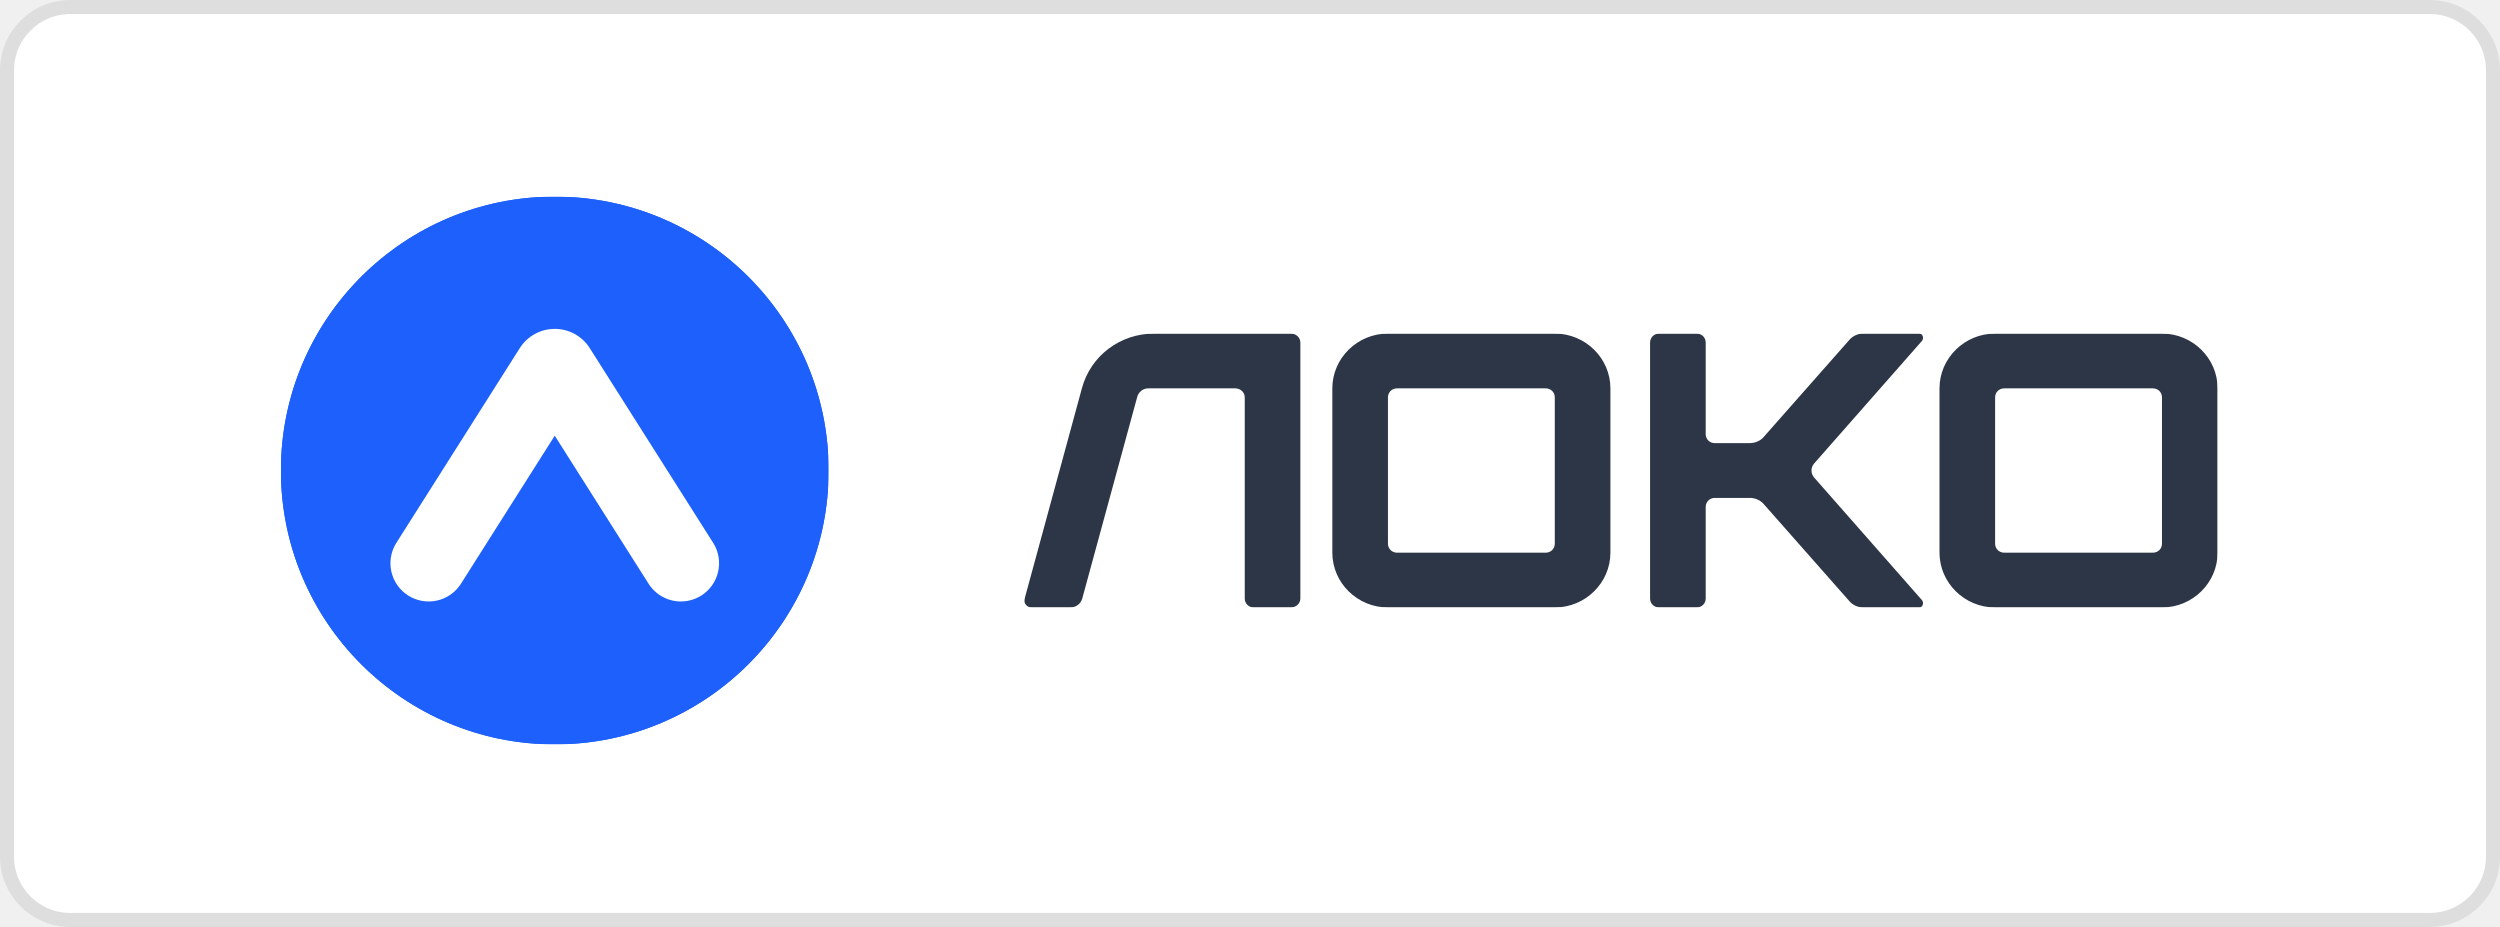
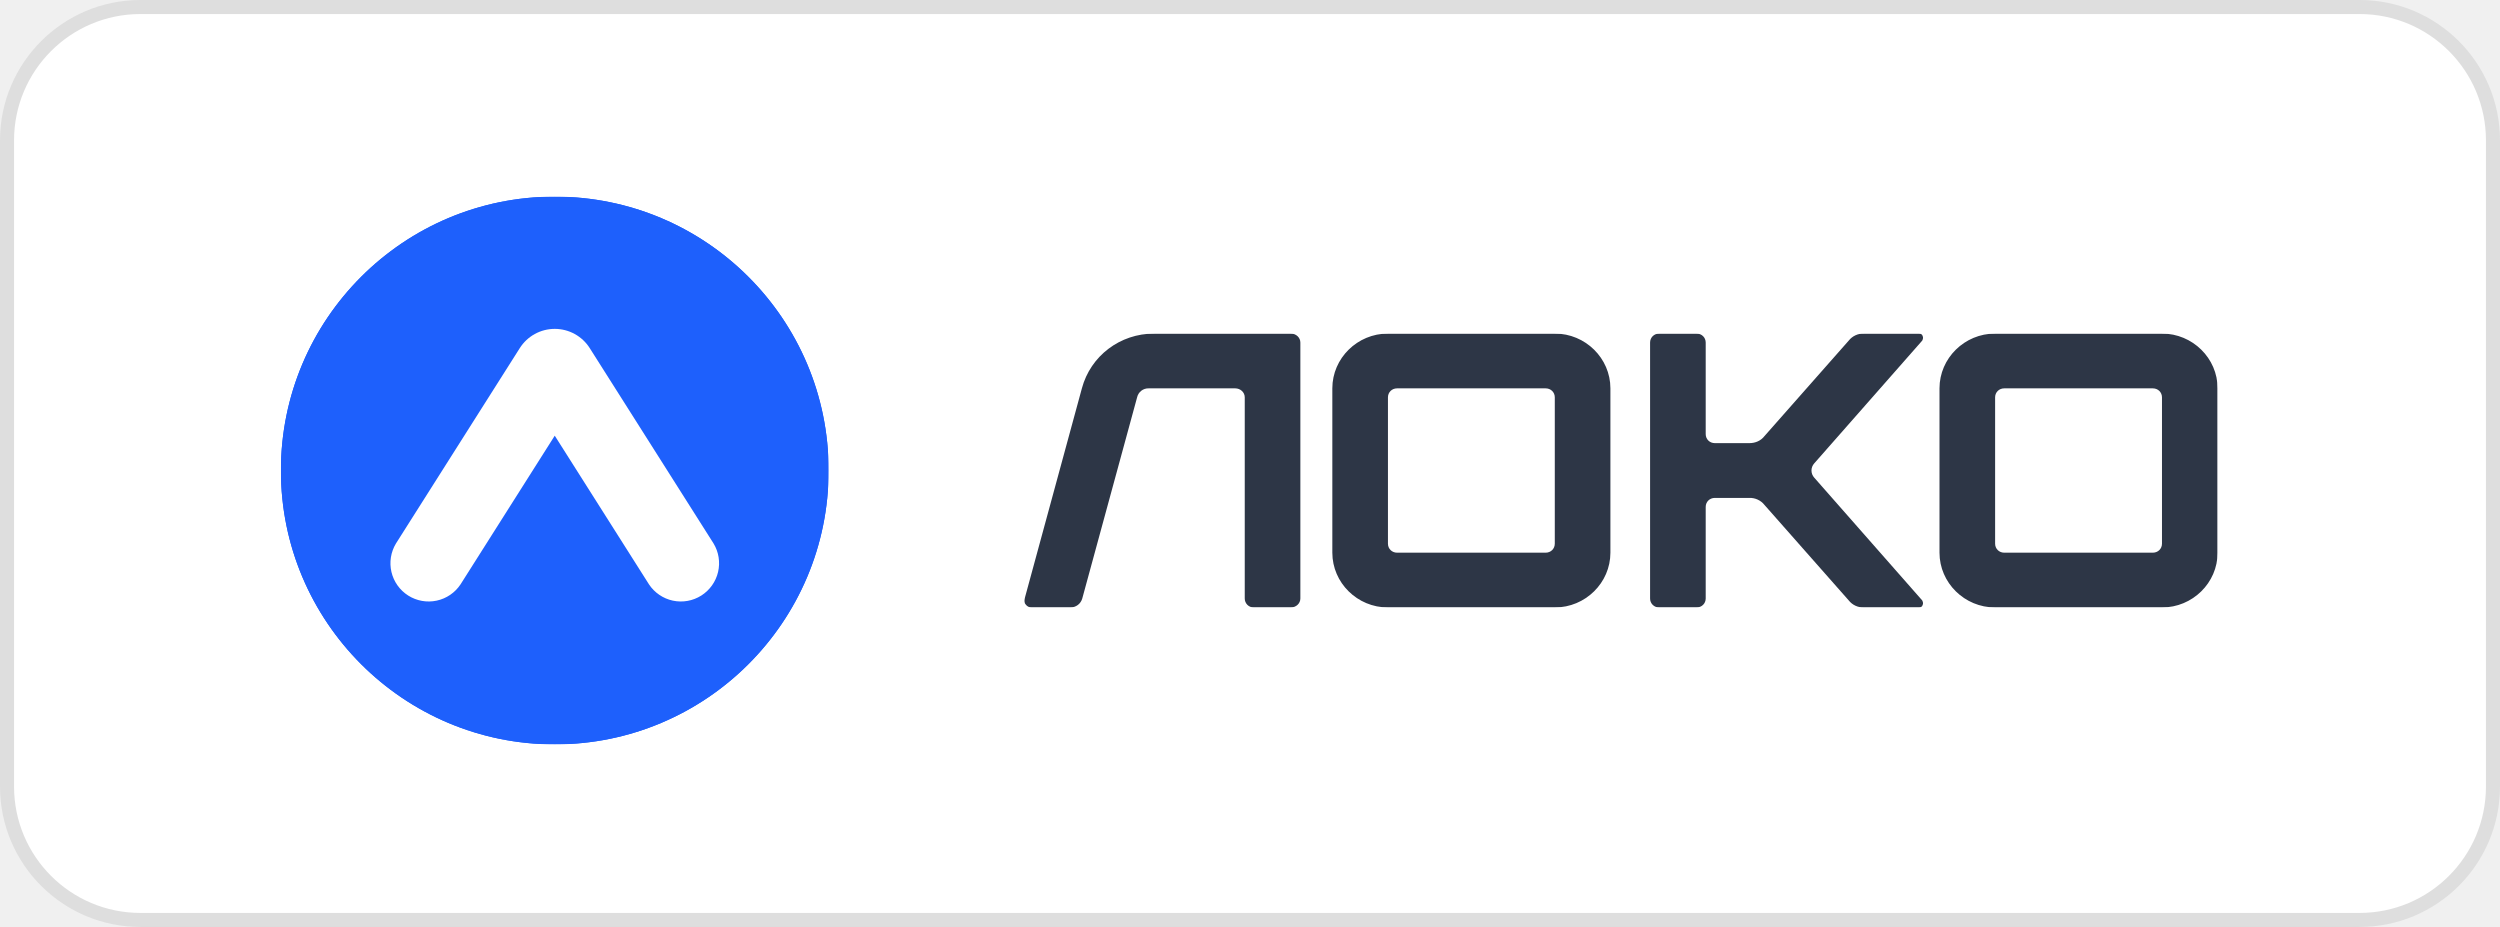
<svg xmlns="http://www.w3.org/2000/svg" width="178" height="66" viewBox="0 0 178 66" fill="none">
-   <rect width="178" height="66" rx="5" fill="white" />
-   <rect x="0.5" y="0.5" width="177" height="65" rx="4.5" stroke="black" stroke-opacity="0.13" />
+   <rect width="178" height="66" rx="10" fill="white" />
+   <rect x="0.5" y="0.5" width="177" height="65" rx="9.5" stroke="black" stroke-opacity="0.13" />
  <mask id="mask0_7_127" style="mask-type:luminance" maskUnits="userSpaceOnUse" x="20" y="14" width="39" height="39">
    <path d="M59 14H20V53H59V14Z" fill="white" />
  </mask>
  <g mask="url(#mask0_7_127)">
    <path d="M39.499 53C50.268 53 58.999 44.27 58.999 33.5C58.999 22.73 50.268 14 39.499 14C28.729 14 19.999 22.73 19.999 33.5C19.999 44.27 28.729 53 39.499 53Z" fill="#1E60FC" />
    <path d="M39.5 53C50.268 53 59 44.27 59 33.5C59 22.73 50.267 14 39.5 14C28.728 14 20 22.73 20 33.5C20 44.27 28.729 53 39.5 53ZM50.804 38.693L41.99 24.786C41.724 24.366 41.356 24.02 40.921 23.781C40.485 23.541 39.996 23.415 39.499 23.415C39.002 23.415 38.513 23.541 38.078 23.781C37.642 24.02 37.274 24.366 37.008 24.786L28.194 38.693C27.825 39.302 27.709 40.032 27.872 40.725C28.034 41.419 28.462 42.021 29.064 42.403C29.666 42.784 30.393 42.914 31.09 42.766C31.787 42.617 32.397 42.2 32.791 41.606L39.499 31.021L46.208 41.606C46.601 42.2 47.212 42.617 47.909 42.766C48.605 42.914 49.333 42.784 49.935 42.403C50.536 42.021 50.965 41.419 51.127 40.725C51.29 40.032 51.174 39.302 50.804 38.693Z" fill-rule="evenodd" clip-rule="evenodd" fill="#1E60FC" />
    <path d="M41.99 24.787L50.804 38.693C51.174 39.302 51.289 40.032 51.127 40.725C50.964 41.419 50.536 42.021 49.934 42.403C49.333 42.784 48.605 42.915 47.908 42.766C47.212 42.617 46.601 42.201 46.208 41.607L39.498 31.021L32.79 41.607C32.397 42.201 31.787 42.617 31.09 42.766C30.393 42.915 29.666 42.784 29.064 42.403C28.462 42.021 28.034 41.419 27.871 40.725C27.709 40.032 27.825 39.302 28.194 38.693L37.008 24.787C37.274 24.366 37.642 24.021 38.077 23.781C38.513 23.541 39.002 23.416 39.499 23.416C39.996 23.416 40.485 23.541 40.921 23.781C41.356 24.021 41.724 24.366 41.99 24.787Z" fill="white" />
  </g>
  <mask id="mask1_7_127" style="mask-type:luminance" maskUnits="userSpaceOnUse" x="72" y="23" width="86" height="21">
    <path d="M157.893 23.75H72.929V43.25H157.893V23.75Z" fill="white" />
  </mask>
  <g mask="url(#mask1_7_127)">
    <path d="M77.03 27.651C77.65 25.338 79.746 23.75 82.177 23.75H91.907C92.275 23.75 92.586 24.029 92.586 24.391V42.61C92.586 42.972 92.275 43.251 91.907 43.251H89.276C89.191 43.253 89.106 43.237 89.027 43.206C88.948 43.175 88.876 43.128 88.815 43.068C88.755 43.008 88.707 42.937 88.674 42.858C88.641 42.779 88.625 42.695 88.626 42.61V28.291C88.626 27.929 88.315 27.651 87.948 27.651H81.781C81.592 27.646 81.406 27.707 81.257 27.824C81.108 27.941 81.003 28.106 80.962 28.291L77.058 42.61C77.007 42.795 76.896 42.959 76.742 43.075C76.589 43.19 76.401 43.252 76.209 43.251H73.438C73.362 43.251 73.286 43.233 73.218 43.199C73.149 43.166 73.089 43.116 73.043 43.056C72.93 42.944 72.902 42.777 72.959 42.61L77.03 27.651ZM94.862 39.351V27.651C94.862 25.506 96.645 23.75 98.822 23.75H110.703C112.88 23.75 114.661 25.506 114.661 27.651V39.351C114.661 41.496 112.88 43.251 110.701 43.251H98.82C96.643 43.251 94.862 41.496 94.862 39.351ZM99.472 39.351H110.051C110.419 39.351 110.701 39.072 110.701 38.71V28.291C110.701 27.929 110.419 27.651 110.051 27.651H99.472C99.104 27.651 98.822 27.929 98.822 28.291V38.71C98.822 39.072 99.104 39.351 99.472 39.351ZM117.486 42.61V24.391C117.486 24.029 117.769 23.75 118.135 23.75H120.795C121.163 23.75 121.446 24.029 121.446 24.391V30.91C121.446 31.272 121.729 31.551 122.096 31.551H124.557C124.981 31.551 125.376 31.383 125.631 31.049L131.629 24.252C131.757 24.091 131.92 23.961 132.107 23.874C132.293 23.787 132.497 23.745 132.703 23.75H136.635C136.748 23.75 136.862 23.806 136.89 23.918C136.946 24.029 136.918 24.14 136.862 24.252L129.168 32.999C129.045 33.137 128.977 33.316 128.977 33.501C128.977 33.685 129.045 33.864 129.168 34.002L136.861 42.749C136.918 42.861 136.947 42.972 136.888 43.083C136.861 43.195 136.749 43.251 136.635 43.251H132.703C132.497 43.256 132.293 43.214 132.107 43.127C131.92 43.04 131.757 42.91 131.629 42.749L125.631 35.952C125.504 35.79 125.34 35.661 125.153 35.574C124.966 35.487 124.762 35.445 124.556 35.451H122.096C121.729 35.451 121.446 35.729 121.446 36.091V42.61C121.446 42.972 121.163 43.251 120.794 43.251H118.135C118.05 43.253 117.965 43.237 117.886 43.206C117.807 43.175 117.735 43.128 117.674 43.068C117.613 43.008 117.565 42.937 117.533 42.858C117.5 42.779 117.485 42.695 117.486 42.61ZM138.092 39.351V27.651C138.092 25.506 139.875 23.75 142.052 23.75H153.933C156.11 23.75 157.893 25.506 157.893 27.651V39.351C157.893 41.496 156.11 43.251 153.933 43.251H142.052C139.875 43.251 138.092 41.496 138.092 39.351ZM142.702 39.351H153.282C153.65 39.351 153.933 39.072 153.933 38.71V28.291C153.933 27.929 153.65 27.651 153.282 27.651H142.702C142.335 27.651 142.052 27.929 142.052 28.291V38.71C142.052 39.072 142.335 39.351 142.702 39.351Z" fill="#2D3646" />
  </g>
</svg>
